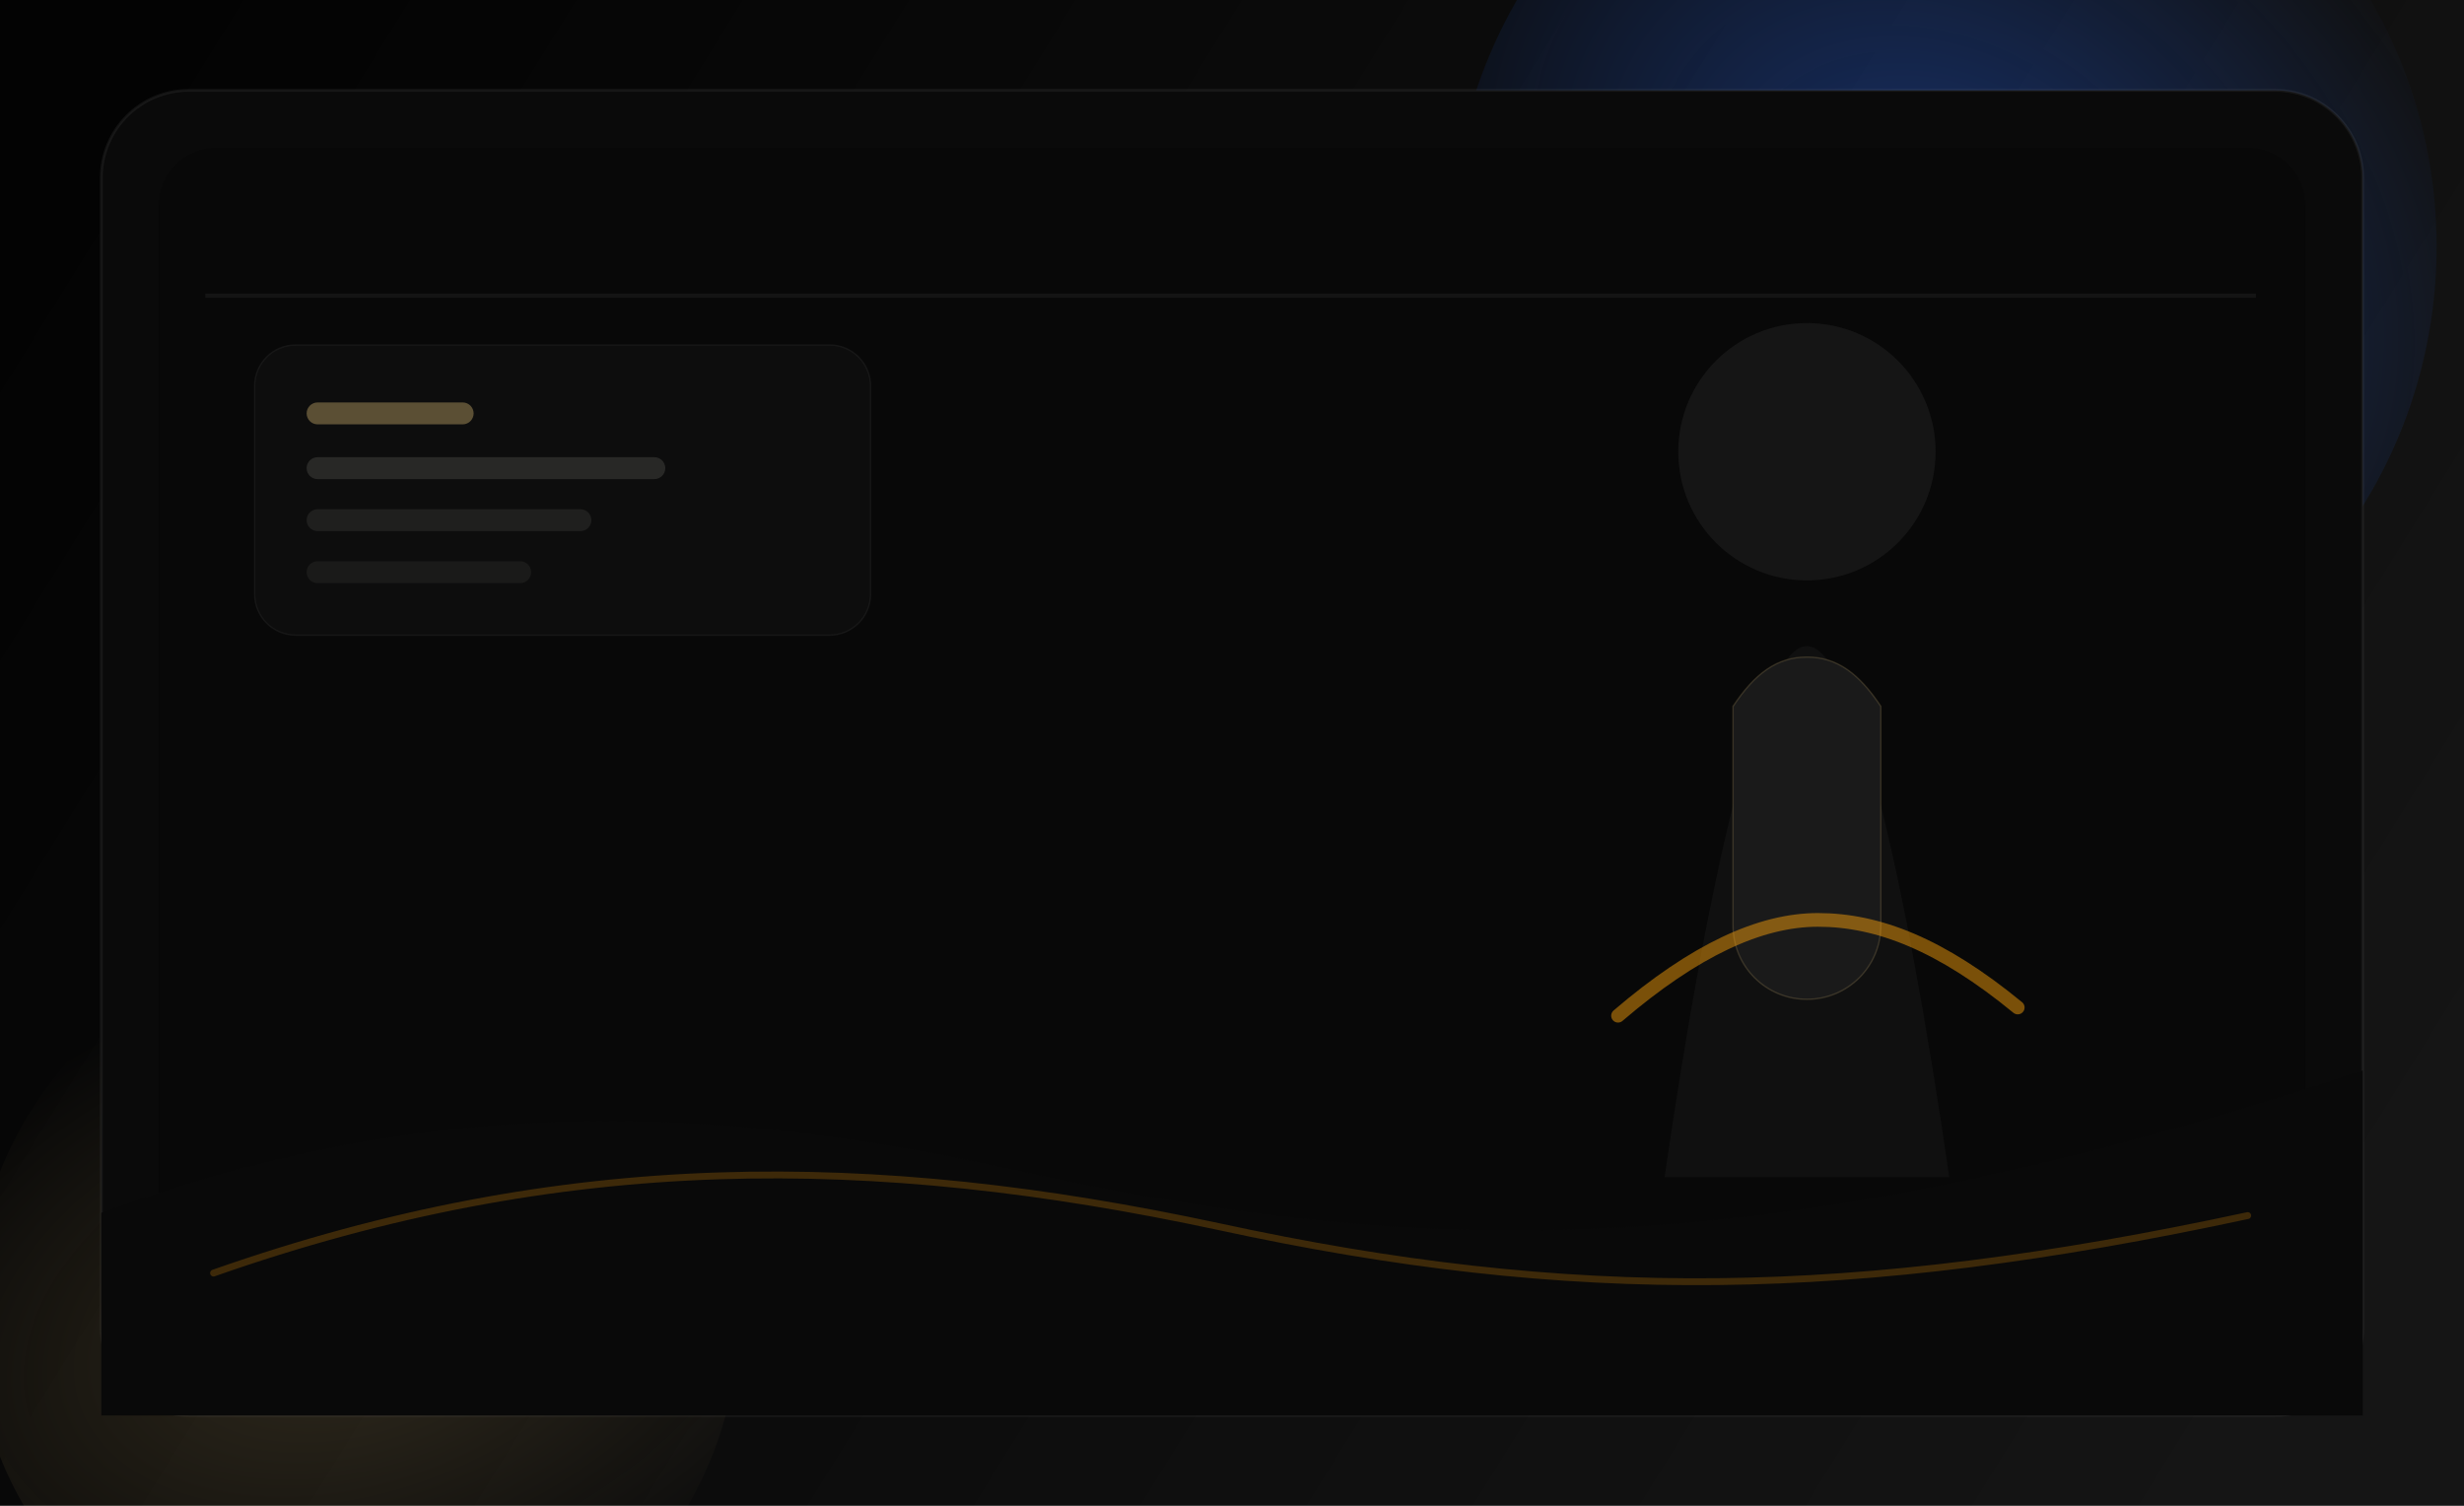
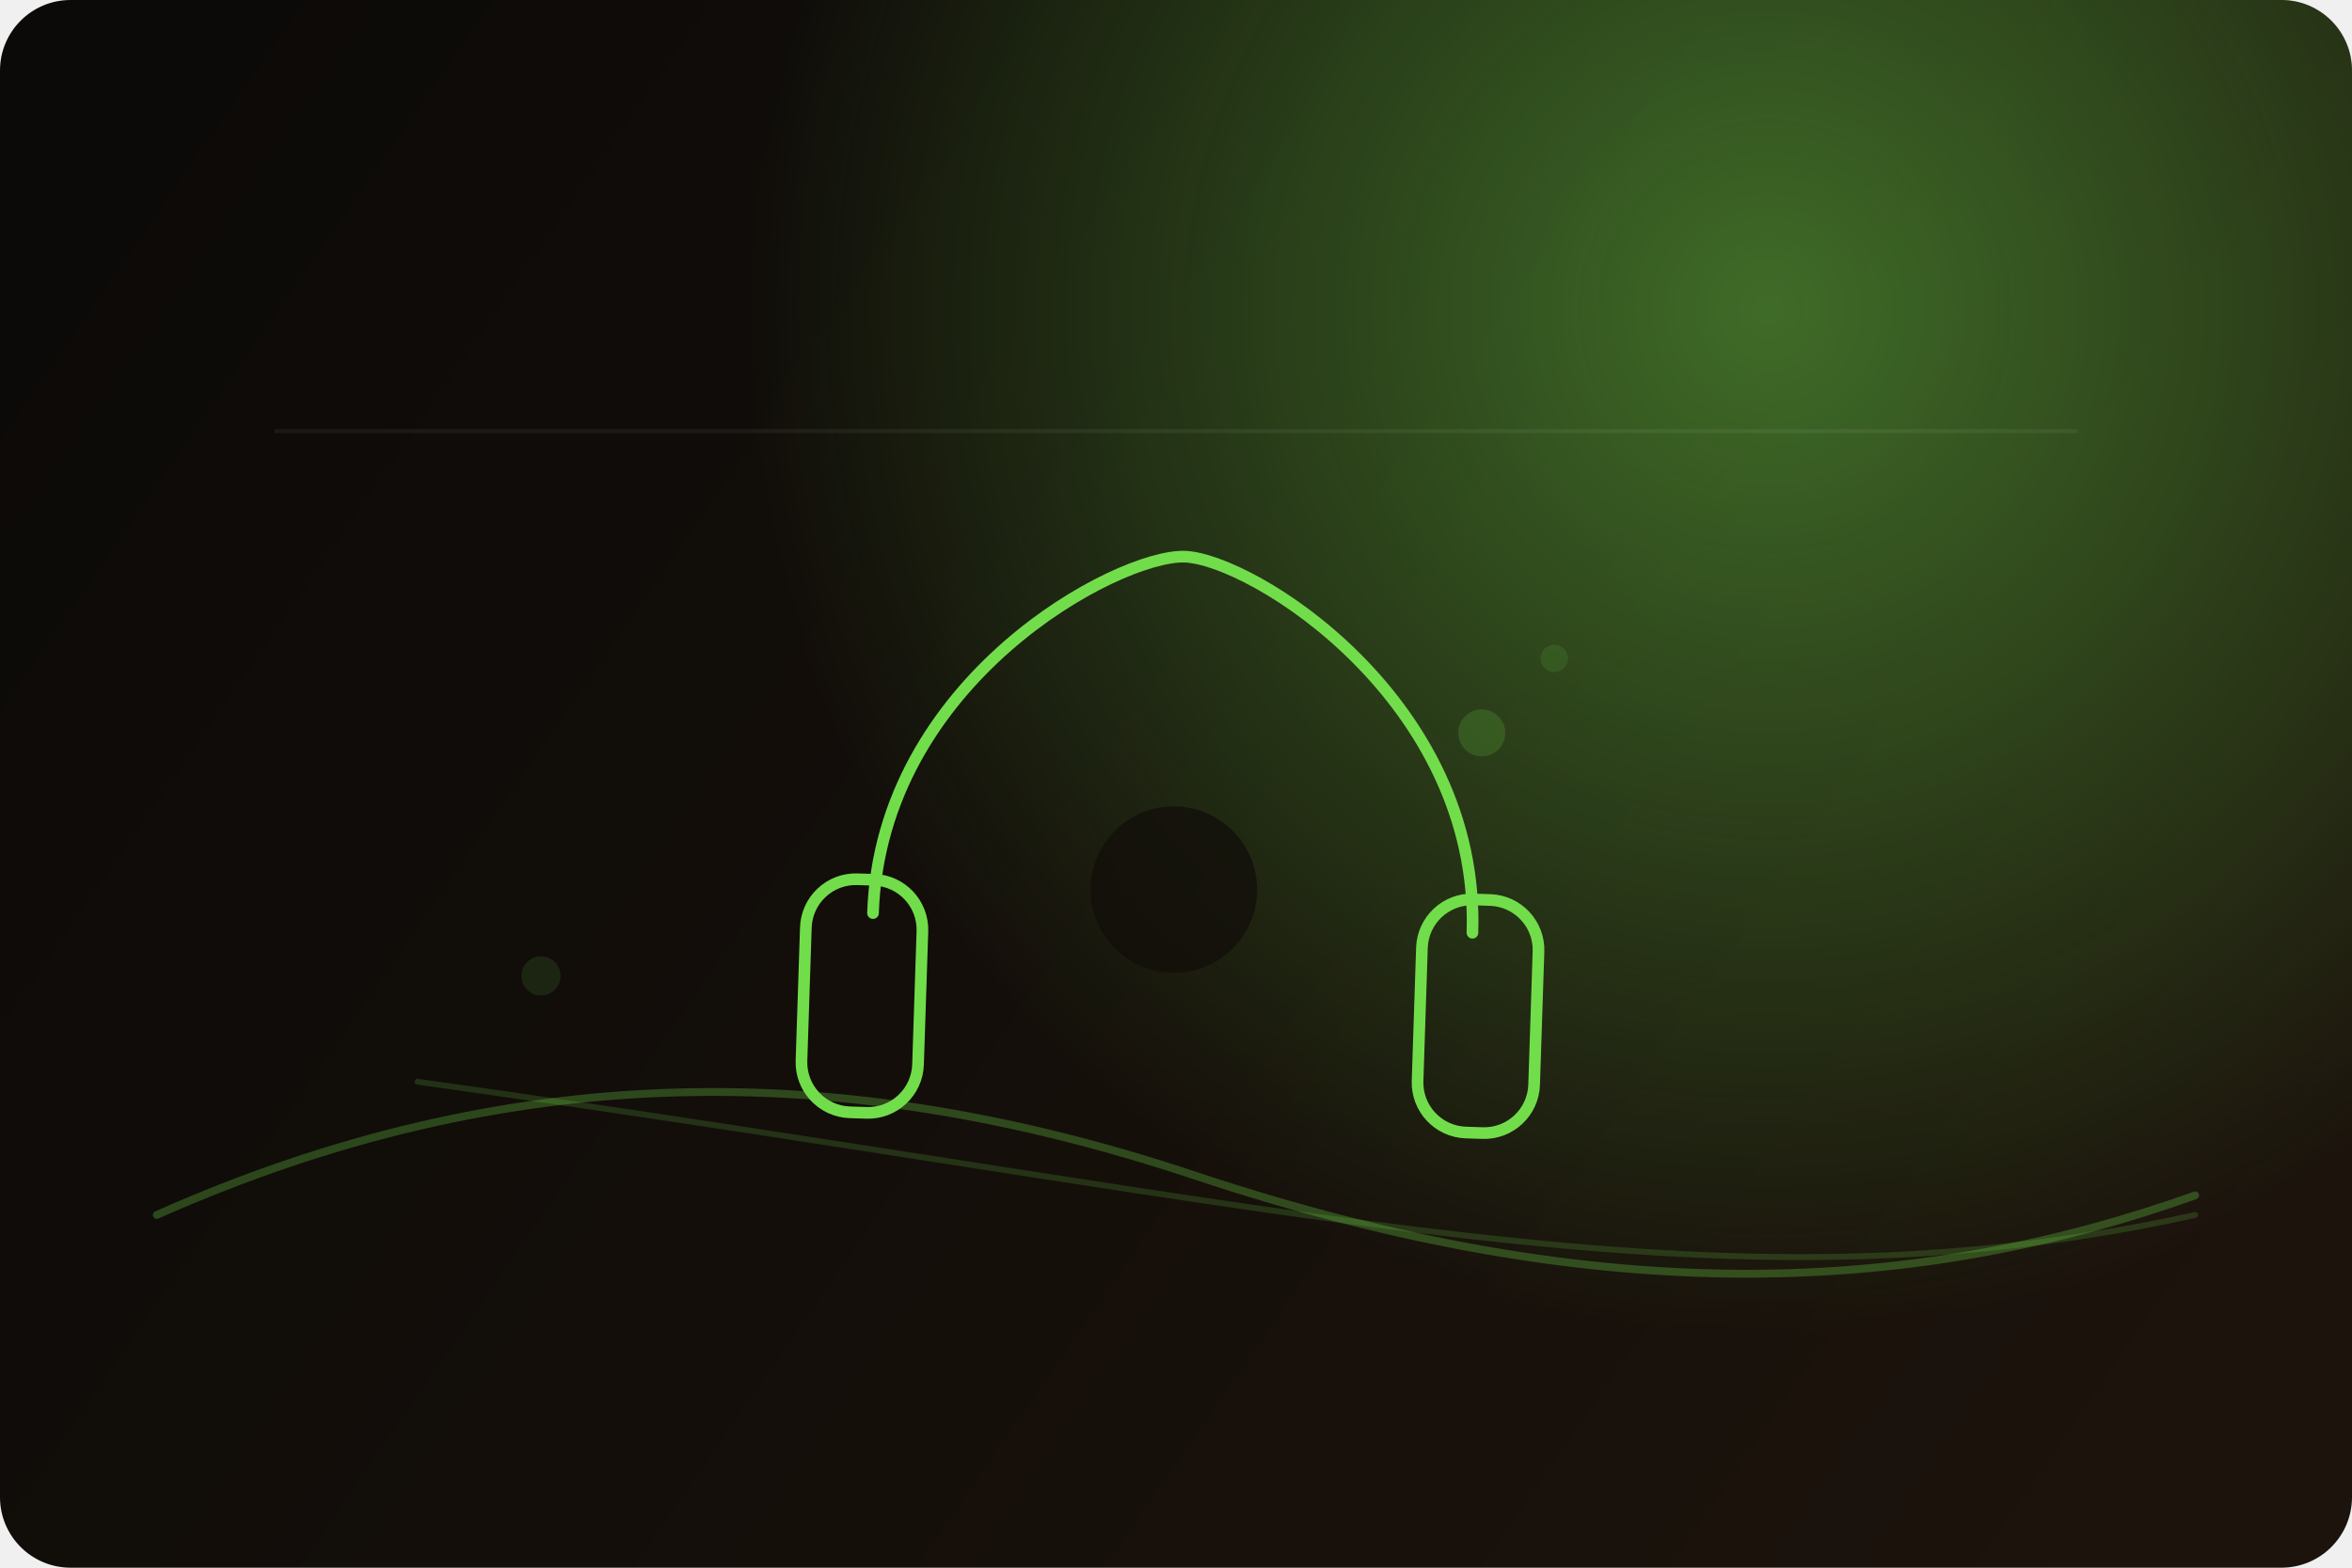
- <svg xmlns="http://www.w3.org/2000/svg" width="1800" height="1100" viewBox="0 0 1800 1100" fill="none">
+ <svg xmlns="http://www.w3.org/2000/svg" width="1200" height="800" viewBox="0 0 1200 800" fill="none">
  <defs>
-     <linearGradient id="bg-how-to-improve-your-singing-voice" x1="80" y1="60" x2="1660" y2="1040" gradientUnits="userSpaceOnUse">
-       <stop offset="0" stop-color="#030303" />
-       <stop offset="1" stop-color="#151515" />
+     <linearGradient id="bg" x1="80" y1="40" x2="1120" y2="760" gradientUnits="userSpaceOnUse">
+       <stop offset="0" stop-color="#0c0a08" />
+       <stop offset="1" stop-color="#1c130c" />
    </linearGradient>
-     <radialGradient id="glow-how-to-improve-your-singing-voice" cx="0" cy="0" r="1" gradientUnits="userSpaceOnUse" gradientTransform="translate(1420 180) rotate(35) scale(460 360)">
-       <stop offset="0" stop-color="#2563EB" stop-opacity="0.42" />
-       <stop offset="1" stop-color="#2563EB" stop-opacity="0" />
-     </radialGradient>
-     <radialGradient id="gold-how-to-improve-your-singing-voice" cx="0" cy="0" r="1" gradientUnits="userSpaceOnUse" gradientTransform="translate(260 960) rotate(-18) scale(420 260)">
-       <stop offset="0" stop-color="#E7C57B" stop-opacity="0.18" />
-       <stop offset="1" stop-color="#E7C57B" stop-opacity="0" />
+     <radialGradient id="glow" cx="0" cy="0" r="1" gradientUnits="userSpaceOnUse" gradientTransform="translate(900 160) rotate(30) scale(520)">
+       <stop offset="0" stop-color="#72DD4B" stop-opacity="0.45" />
+       <stop offset="1" stop-color="#72DD4B" stop-opacity="0" />
    </radialGradient>
  </defs>
-   <rect width="1800" height="1100" fill="url(#bg-how-to-improve-your-singing-voice)" />
-   <circle cx="1420" cy="180" r="360" fill="url(#glow-how-to-improve-your-singing-voice)" />
-   <circle cx="260" cy="960" r="280" fill="url(#gold-how-to-improve-your-singing-voice)" />
-   <rect x="74" y="66" width="1652" height="968" rx="64" fill="#0A0A0A" stroke="#FFFFFF" stroke-opacity="0.06" stroke-width="2" />
-   <rect x="116" y="108" width="1568" height="884" rx="42" fill="#070707" fill-opacity="0.74" />
-   <path d="M74 886C296 804 504 802 738 854C1038 920 1292 926 1726 782V1034H74V886Z" fill="#090909" />
-   <path d="M150 216H1648" stroke="#FFFFFF" stroke-opacity="0.05" stroke-width="3" />
-   <path d="M156 930C412 840 638 842 890 896C1148 952 1354 950 1642 888" stroke="#F59E0B" stroke-opacity="0.22" stroke-width="5" stroke-linecap="round" />
-   <rect x="186" y="252" width="450" height="212" rx="30" fill="#0D0D0D" stroke="#FFFFFF" stroke-opacity="0.05" />
-   <rect x="224" y="294" width="122" height="16" rx="8" fill="#E7C57B" fill-opacity="0.36" />
-   <rect x="224" y="334" width="262" height="16" rx="8" fill="#F5F1E8" fill-opacity="0.12" />
-   <rect x="224" y="372" width="208" height="16" rx="8" fill="#F5F1E8" fill-opacity="0.08" />
-   <rect x="224" y="410" width="164" height="16" rx="8" fill="#F5F1E8" fill-opacity="0.06" />
-   <circle cx="1320" cy="330" r="94" fill="#151515" />
-   <path d="M1216 860C1248 640 1286 472 1320 472C1354 472 1392 640 1424 860H1216Z" fill="#101010" />
-   <path d="M1266 516C1282 492 1298 480 1320 480C1342 480 1358 492 1374 516V676C1374 706 1350 730 1320 730C1290 730 1266 706 1266 676V516Z" fill="#1A1A1A" stroke="#E7C57B" stroke-opacity="0.18" />
-   <path d="M1182 742C1238 694 1286 672 1328 672C1372 672 1418 690 1474 736" stroke="#F59E0B" stroke-opacity="0.48" stroke-width="10" stroke-linecap="round" />
+   <rect width="1200" height="800" rx="36" fill="url(#bg)" />
+   <rect width="1200" height="800" rx="36" fill="url(#glow)" />
+   <path d="M80 620C260 540 430 540 610 600C820 670 980 660 1120 610" stroke="#72DD4B" stroke-opacity="0.28" stroke-width="4" stroke-linecap="round" />
+   <path d="M140 220H1060" stroke="#ffffff" stroke-opacity="0.06" stroke-width="2" />
+   <circle cx="756" cy="374" r="12" fill="#72DD4B" fill-opacity="0.18" />
+   <circle cx="276" cy="498" r="10" fill="#72DD4B" fill-opacity="0.12" />
+   <circle cx="793" cy="336" r="7" fill="#72DD4B" fill-opacity="0.12" />
+   <path d="M213 552 C 677 617, 875 674, 1120 620" stroke="#72DD4B" stroke-opacity="0.18" stroke-width="3" stroke-linecap="round" />
+   <g transform="translate(600 420) rotate(1.88) scale(0.85)" stroke="#72DD4B" stroke-width="7" stroke-linecap="round" stroke-linejoin="round">
+     <path d="M-180 60C-180 -80 -40 -160 0 -160C40 -160 180 -80 180 60" />
+     <rect x="-220" y="40" width="70" height="140" rx="30" />
+     <rect x="150" y="40" width="70" height="140" rx="30" />
+     <circle cx="0" cy="40" r="50" fill="#120e0a" opacity="0.75" stroke="none" />
+   </g>
</svg>
